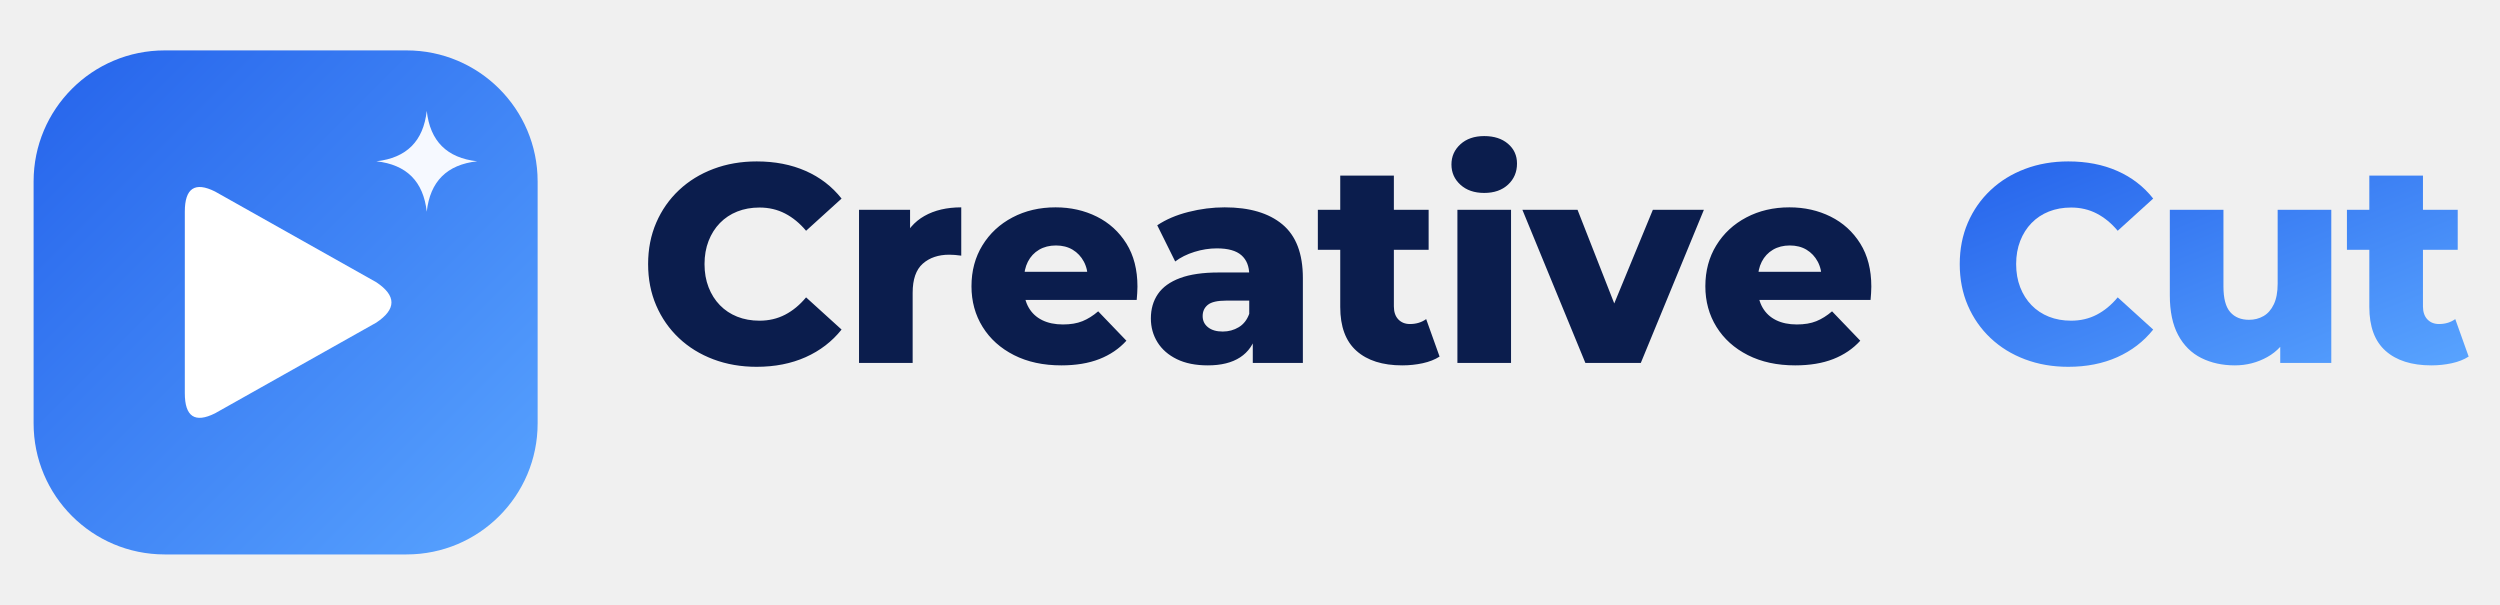
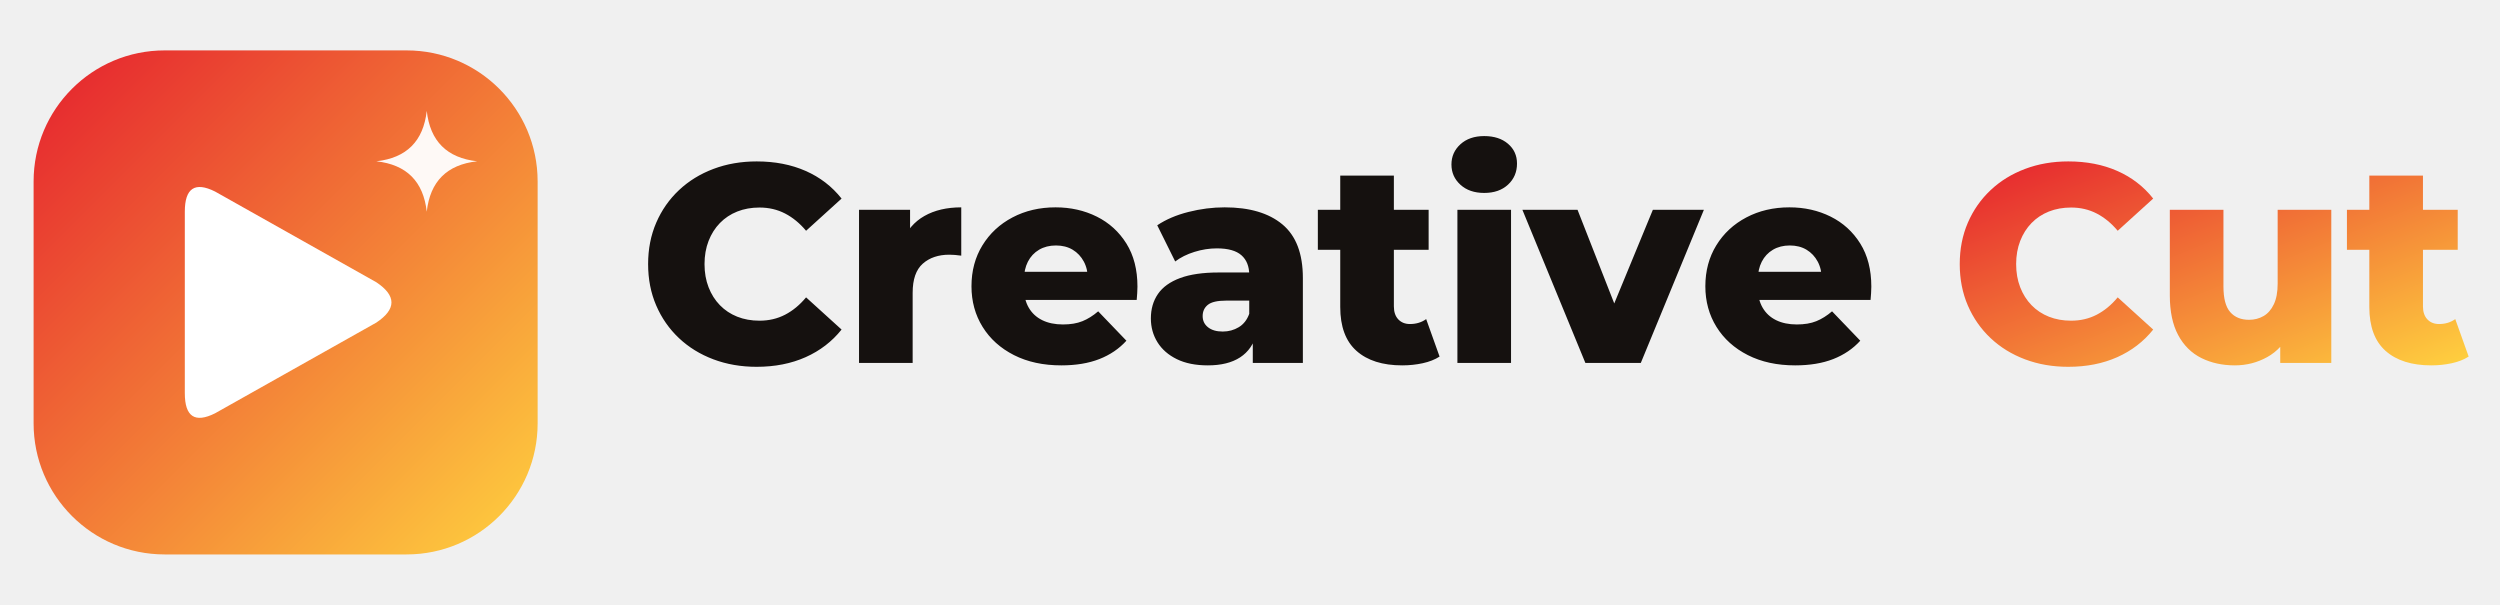
<svg xmlns="http://www.w3.org/2000/svg" width="744" height="180" viewBox="0 0 744 180" fill="none">
  <defs>
    <linearGradient id="g" x1="0" y1="0" x2="1" y2="1">
-       <stop offset="0" stop-color="#2563EB" />
-       <stop offset="1" stop-color="#59A4FF" />
+       <stop offset="0" stop-color="#E5202E" />
+       <stop offset="1" stop-color="#FFD23F" />
    </linearGradient>
  </defs>
  <rect x="10" y="15" width="150" height="150" rx="39.0" fill="url(#g)" />
  <path d="M64.0 57.0Q55.0 52.5 55.0 63.0V117.0Q55.0 127.5 64.0 123.0L112.0 96.0Q121.0 90.0 112.0 84.0Z" fill="#fff" />
  <path d="M127.0 33.0Q128.5 46.5 142.0 48.0Q128.5 49.5 127.0 63.0Q125.5 49.5 112.0 48.0Q125.5 46.5 127.0 33.0Z" fill="#fff" opacity=".95" />
-   <path d="M225.17 109.162Q218.218 109.162 212.303 106.936Q206.389 104.71 202.044 100.607Q197.699 96.504 195.289 90.915Q192.879 85.326 192.879 78.6Q192.879 71.874 195.289 66.285Q197.699 60.696 202.057 56.593Q206.415 52.49 212.33 50.264Q218.244 48.038 225.196 48.038Q233.327 48.038 239.757 50.867Q246.187 53.695 250.451 59.095L239.89 68.677Q237.078 65.322 233.641 63.542Q230.204 61.763 226.022 61.763Q222.392 61.763 219.403 62.953Q216.414 64.143 214.243 66.375Q212.072 68.607 210.868 71.715Q209.665 74.823 209.665 78.6Q209.665 82.377 210.868 85.485Q212.072 88.593 214.243 90.825Q216.414 93.057 219.403 94.247Q222.392 95.437 226.022 95.437Q230.204 95.437 233.641 93.658Q237.078 91.878 239.89 88.497L250.451 98.079Q246.187 103.421 239.757 106.291Q233.327 109.162 225.17 109.162Z M255.644 108.0V62.443H270.837V75.756L268.523 71.938Q270.571 66.849 275.099 64.278Q279.628 61.707 286.07 61.707V76.083Q285.019 75.941 284.196 75.87Q283.373 75.799 282.522 75.799Q277.638 75.799 274.621 78.468Q271.605 81.137 271.605 87.119V108.0Z M315.847 108.736Q307.785 108.736 301.762 105.68Q295.739 102.624 292.425 97.284Q289.111 91.944 289.111 85.193Q289.111 78.325 292.37 73.014Q295.629 67.703 301.316 64.705Q307.003 61.707 314.135 61.707Q320.86 61.707 326.393 64.46Q331.925 67.214 335.216 72.48Q338.506 77.745 338.506 85.297Q338.506 86.174 338.435 87.262Q338.364 88.35 338.28 89.254H302.213V80.88H329.817L323.745 83.237Q323.771 80.132 322.558 77.864Q321.344 75.596 319.234 74.325Q317.124 73.053 314.251 73.053Q311.377 73.053 309.225 74.325Q307.073 75.596 305.901 77.877Q304.73 80.158 304.73 83.316V85.754Q304.73 89.085 306.14 91.537Q307.551 93.989 310.152 95.274Q312.753 96.558 316.33 96.558Q319.731 96.558 322.128 95.588Q324.525 94.618 326.819 92.651L335.219 101.396Q331.963 104.982 327.166 106.859Q322.37 108.736 315.847 108.736Z M372.83 108.0V99.513L371.773 97.433V81.821Q371.773 78.018 369.454 75.967Q367.136 73.916 362.151 73.916Q358.808 73.916 355.46 74.961Q352.111 76.005 349.739 77.815L344.395 67.046Q348.27 64.447 353.677 63.077Q359.083 61.707 364.459 61.707Q375.547 61.707 381.64 66.778Q387.733 71.848 387.733 82.731V108.0ZM359.445 108.736Q354 108.736 350.22 106.882Q346.44 105.028 344.469 101.859Q342.498 98.69 342.498 94.769Q342.498 90.551 344.609 87.482Q346.721 84.413 351.187 82.752Q355.654 81.091 362.663 81.091H373.465V89.465H364.879Q361.021 89.465 359.466 90.705Q357.91 91.944 357.91 94.085Q357.91 96.124 359.506 97.396Q361.102 98.667 363.88 98.667Q366.516 98.667 368.662 97.37Q370.808 96.072 371.773 93.387L373.974 99.249Q372.726 103.956 369.068 106.346Q365.409 108.736 359.445 108.736Z M417.29 108.736Q408.554 108.736 403.705 104.431Q398.856 100.127 398.856 91.365V52.267H414.816V91.171Q414.816 93.662 416.133 95.046Q417.449 96.431 419.598 96.431Q422.399 96.431 424.43 94.962L428.418 106.117Q426.338 107.455 423.403 108.096Q420.467 108.736 417.29 108.736ZM392.191 74.348V62.443H425.162V74.348Z M433.724 108.0V62.443H449.685V108.0ZM441.705 57.418Q437.305 57.418 434.627 54.984Q431.949 52.551 431.949 48.957Q431.949 45.362 434.627 42.929Q437.305 40.496 441.705 40.496Q446.105 40.496 448.782 42.787Q451.46 45.078 451.46 48.673Q451.46 52.467 448.795 54.942Q446.131 57.418 441.705 57.418Z M471.805 108.0 453.065 62.443H469.477L484.417 100.547H476.179L491.887 62.443H507.074L488.307 108.0Z M534.247 108.736Q526.185 108.736 520.162 105.68Q514.139 102.624 510.825 97.284Q507.511 91.944 507.511 85.193Q507.511 78.325 510.77 73.014Q514.029 67.703 519.716 64.705Q525.403 61.707 532.535 61.707Q539.26 61.707 544.793 64.46Q550.325 67.214 553.616 72.48Q556.906 77.745 556.906 85.297Q556.906 86.174 556.835 87.262Q556.764 88.35 556.68 89.254H520.613V80.88H548.217L542.145 83.237Q542.171 80.132 540.958 77.864Q539.744 75.596 537.634 74.325Q535.524 73.053 532.651 73.053Q529.777 73.053 527.625 74.325Q525.473 75.596 524.301 77.877Q523.13 80.158 523.13 83.316V85.754Q523.13 89.085 524.54 91.537Q525.951 93.989 528.552 95.274Q531.153 96.558 534.73 96.558Q538.131 96.558 540.528 95.588Q542.925 94.618 545.219 92.651L553.619 101.396Q550.363 104.982 545.566 106.859Q540.77 108.736 534.247 108.736Z" fill="#0B1D4D" />
+   <path d="M225.17 109.162Q218.218 109.162 212.303 106.936Q206.389 104.71 202.044 100.607Q197.699 96.504 195.289 90.915Q192.879 85.326 192.879 78.6Q192.879 71.874 195.289 66.285Q197.699 60.696 202.057 56.593Q206.415 52.49 212.33 50.264Q218.244 48.038 225.196 48.038Q233.327 48.038 239.757 50.867Q246.187 53.695 250.451 59.095L239.89 68.677Q237.078 65.322 233.641 63.542Q230.204 61.763 226.022 61.763Q222.392 61.763 219.403 62.953Q216.414 64.143 214.243 66.375Q212.072 68.607 210.868 71.715Q209.665 74.823 209.665 78.6Q209.665 82.377 210.868 85.485Q212.072 88.593 214.243 90.825Q216.414 93.057 219.403 94.247Q222.392 95.437 226.022 95.437Q230.204 95.437 233.641 93.658Q237.078 91.878 239.89 88.497L250.451 98.079Q246.187 103.421 239.757 106.291Q233.327 109.162 225.17 109.162Z M255.644 108.0V62.443H270.837V75.756L268.523 71.938Q270.571 66.849 275.099 64.278Q279.628 61.707 286.07 61.707V76.083Q285.019 75.941 284.196 75.87Q283.373 75.799 282.522 75.799Q277.638 75.799 274.621 78.468Q271.605 81.137 271.605 87.119V108.0Z M315.847 108.736Q307.785 108.736 301.762 105.68Q295.739 102.624 292.425 97.284Q289.111 91.944 289.111 85.193Q289.111 78.325 292.37 73.014Q295.629 67.703 301.316 64.705Q307.003 61.707 314.135 61.707Q320.86 61.707 326.393 64.46Q331.925 67.214 335.216 72.48Q338.506 77.745 338.506 85.297Q338.506 86.174 338.435 87.262Q338.364 88.35 338.28 89.254H302.213V80.88H329.817L323.745 83.237Q323.771 80.132 322.558 77.864Q321.344 75.596 319.234 74.325Q317.124 73.053 314.251 73.053Q311.377 73.053 309.225 74.325Q307.073 75.596 305.901 77.877Q304.73 80.158 304.73 83.316V85.754Q304.73 89.085 306.14 91.537Q307.551 93.989 310.152 95.274Q312.753 96.558 316.33 96.558Q319.731 96.558 322.128 95.588Q324.525 94.618 326.819 92.651L335.219 101.396Q331.963 104.982 327.166 106.859Q322.37 108.736 315.847 108.736Z M372.83 108.0V99.513L371.773 97.433V81.821Q371.773 78.018 369.454 75.967Q367.136 73.916 362.151 73.916Q358.808 73.916 355.46 74.961Q352.111 76.005 349.739 77.815L344.395 67.046Q348.27 64.447 353.677 63.077Q359.083 61.707 364.459 61.707Q375.547 61.707 381.64 66.778Q387.733 71.848 387.733 82.731V108.0ZM359.445 108.736Q354 108.736 350.22 106.882Q346.44 105.028 344.469 101.859Q342.498 98.69 342.498 94.769Q342.498 90.551 344.609 87.482Q346.721 84.413 351.187 82.752Q355.654 81.091 362.663 81.091H373.465V89.465H364.879Q361.021 89.465 359.466 90.705Q357.91 91.944 357.91 94.085Q357.91 96.124 359.506 97.396Q361.102 98.667 363.88 98.667Q366.516 98.667 368.662 97.37Q370.808 96.072 371.773 93.387L373.974 99.249Q372.726 103.956 369.068 106.346Q365.409 108.736 359.445 108.736Z M417.29 108.736Q408.554 108.736 403.705 104.431Q398.856 100.127 398.856 91.365V52.267H414.816V91.171Q414.816 93.662 416.133 95.046Q417.449 96.431 419.598 96.431Q422.399 96.431 424.43 94.962L428.418 106.117Q426.338 107.455 423.403 108.096Q420.467 108.736 417.29 108.736ZM392.191 74.348V62.443H425.162V74.348Z M433.724 108.0V62.443H449.685V108.0ZM441.705 57.418Q437.305 57.418 434.627 54.984Q431.949 52.551 431.949 48.957Q431.949 45.362 434.627 42.929Q437.305 40.496 441.705 40.496Q446.105 40.496 448.782 42.787Q451.46 45.078 451.46 48.673Q451.46 52.467 448.795 54.942Q446.131 57.418 441.705 57.418Z M471.805 108.0 453.065 62.443H469.477L484.417 100.547H476.179L491.887 62.443H507.074L488.307 108.0Z M534.247 108.736Q526.185 108.736 520.162 105.68Q514.139 102.624 510.825 97.284Q507.511 91.944 507.511 85.193Q507.511 78.325 510.77 73.014Q514.029 67.703 519.716 64.705Q525.403 61.707 532.535 61.707Q539.26 61.707 544.793 64.46Q550.325 67.214 553.616 72.48Q556.906 77.745 556.906 85.297Q556.906 86.174 556.835 87.262Q556.764 88.35 556.68 89.254H520.613V80.88H548.217L542.145 83.237Q542.171 80.132 540.958 77.864Q539.744 75.596 537.634 74.325Q535.524 73.053 532.651 73.053Q529.777 73.053 527.625 74.325Q525.473 75.596 524.301 77.877Q523.13 80.158 523.13 83.316V85.754Q523.13 89.085 524.54 91.537Q525.951 93.989 528.552 95.274Q531.153 96.558 534.73 96.558Q538.131 96.558 540.528 95.588Q542.925 94.618 545.219 92.651L553.619 101.396Q550.363 104.982 545.566 106.859Q540.77 108.736 534.247 108.736Z" fill="#15110F" />
  <path d="M615.51 109.162Q608.558 109.162 602.643 106.936Q596.729 104.71 592.384 100.607Q588.039 96.504 585.629 90.915Q583.219 85.326 583.219 78.6Q583.219 71.874 585.629 66.285Q588.039 60.696 592.397 56.593Q596.755 52.49 602.67 50.264Q608.584 48.038 615.536 48.038Q623.667 48.038 630.097 50.867Q636.527 53.695 640.791 59.095L630.23 68.677Q627.418 65.322 623.981 63.542Q620.544 61.763 616.362 61.763Q612.732 61.763 609.743 62.953Q606.754 64.143 604.583 66.375Q602.412 68.607 601.208 71.715Q600.005 74.823 600.005 78.6Q600.005 82.377 601.208 85.485Q602.412 88.593 604.583 90.825Q606.754 93.057 609.743 94.247Q612.732 95.437 616.362 95.437Q620.544 95.437 623.981 93.658Q627.418 91.878 630.23 88.497L640.791 98.079Q636.527 103.421 630.097 106.291Q623.667 109.162 615.51 109.162Z M665.084 108.736Q659.52 108.736 655.123 106.549Q650.726 104.362 648.232 99.733Q645.738 95.105 645.738 87.889V62.443H661.699V85.291Q661.699 90.58 663.712 92.877Q665.725 95.174 669.305 95.174Q671.689 95.174 673.615 94.07Q675.541 92.967 676.686 90.57Q677.832 88.173 677.832 84.422V62.443H693.792V108.0H678.6V95.145L681.56 98.783Q679.176 103.794 674.734 106.265Q670.292 108.736 665.084 108.736Z M723.546 108.736Q714.81 108.736 709.961 104.431Q705.112 100.127 705.112 91.365V52.267H721.072V91.171Q721.072 93.662 722.389 95.046Q723.705 96.431 725.854 96.431Q728.655 96.431 730.686 94.962L734.674 106.117Q732.594 107.455 729.659 108.096Q726.723 108.736 723.546 108.736ZM698.447 74.348V62.443H731.418V74.348Z" fill="url(#g)" />
</svg>
